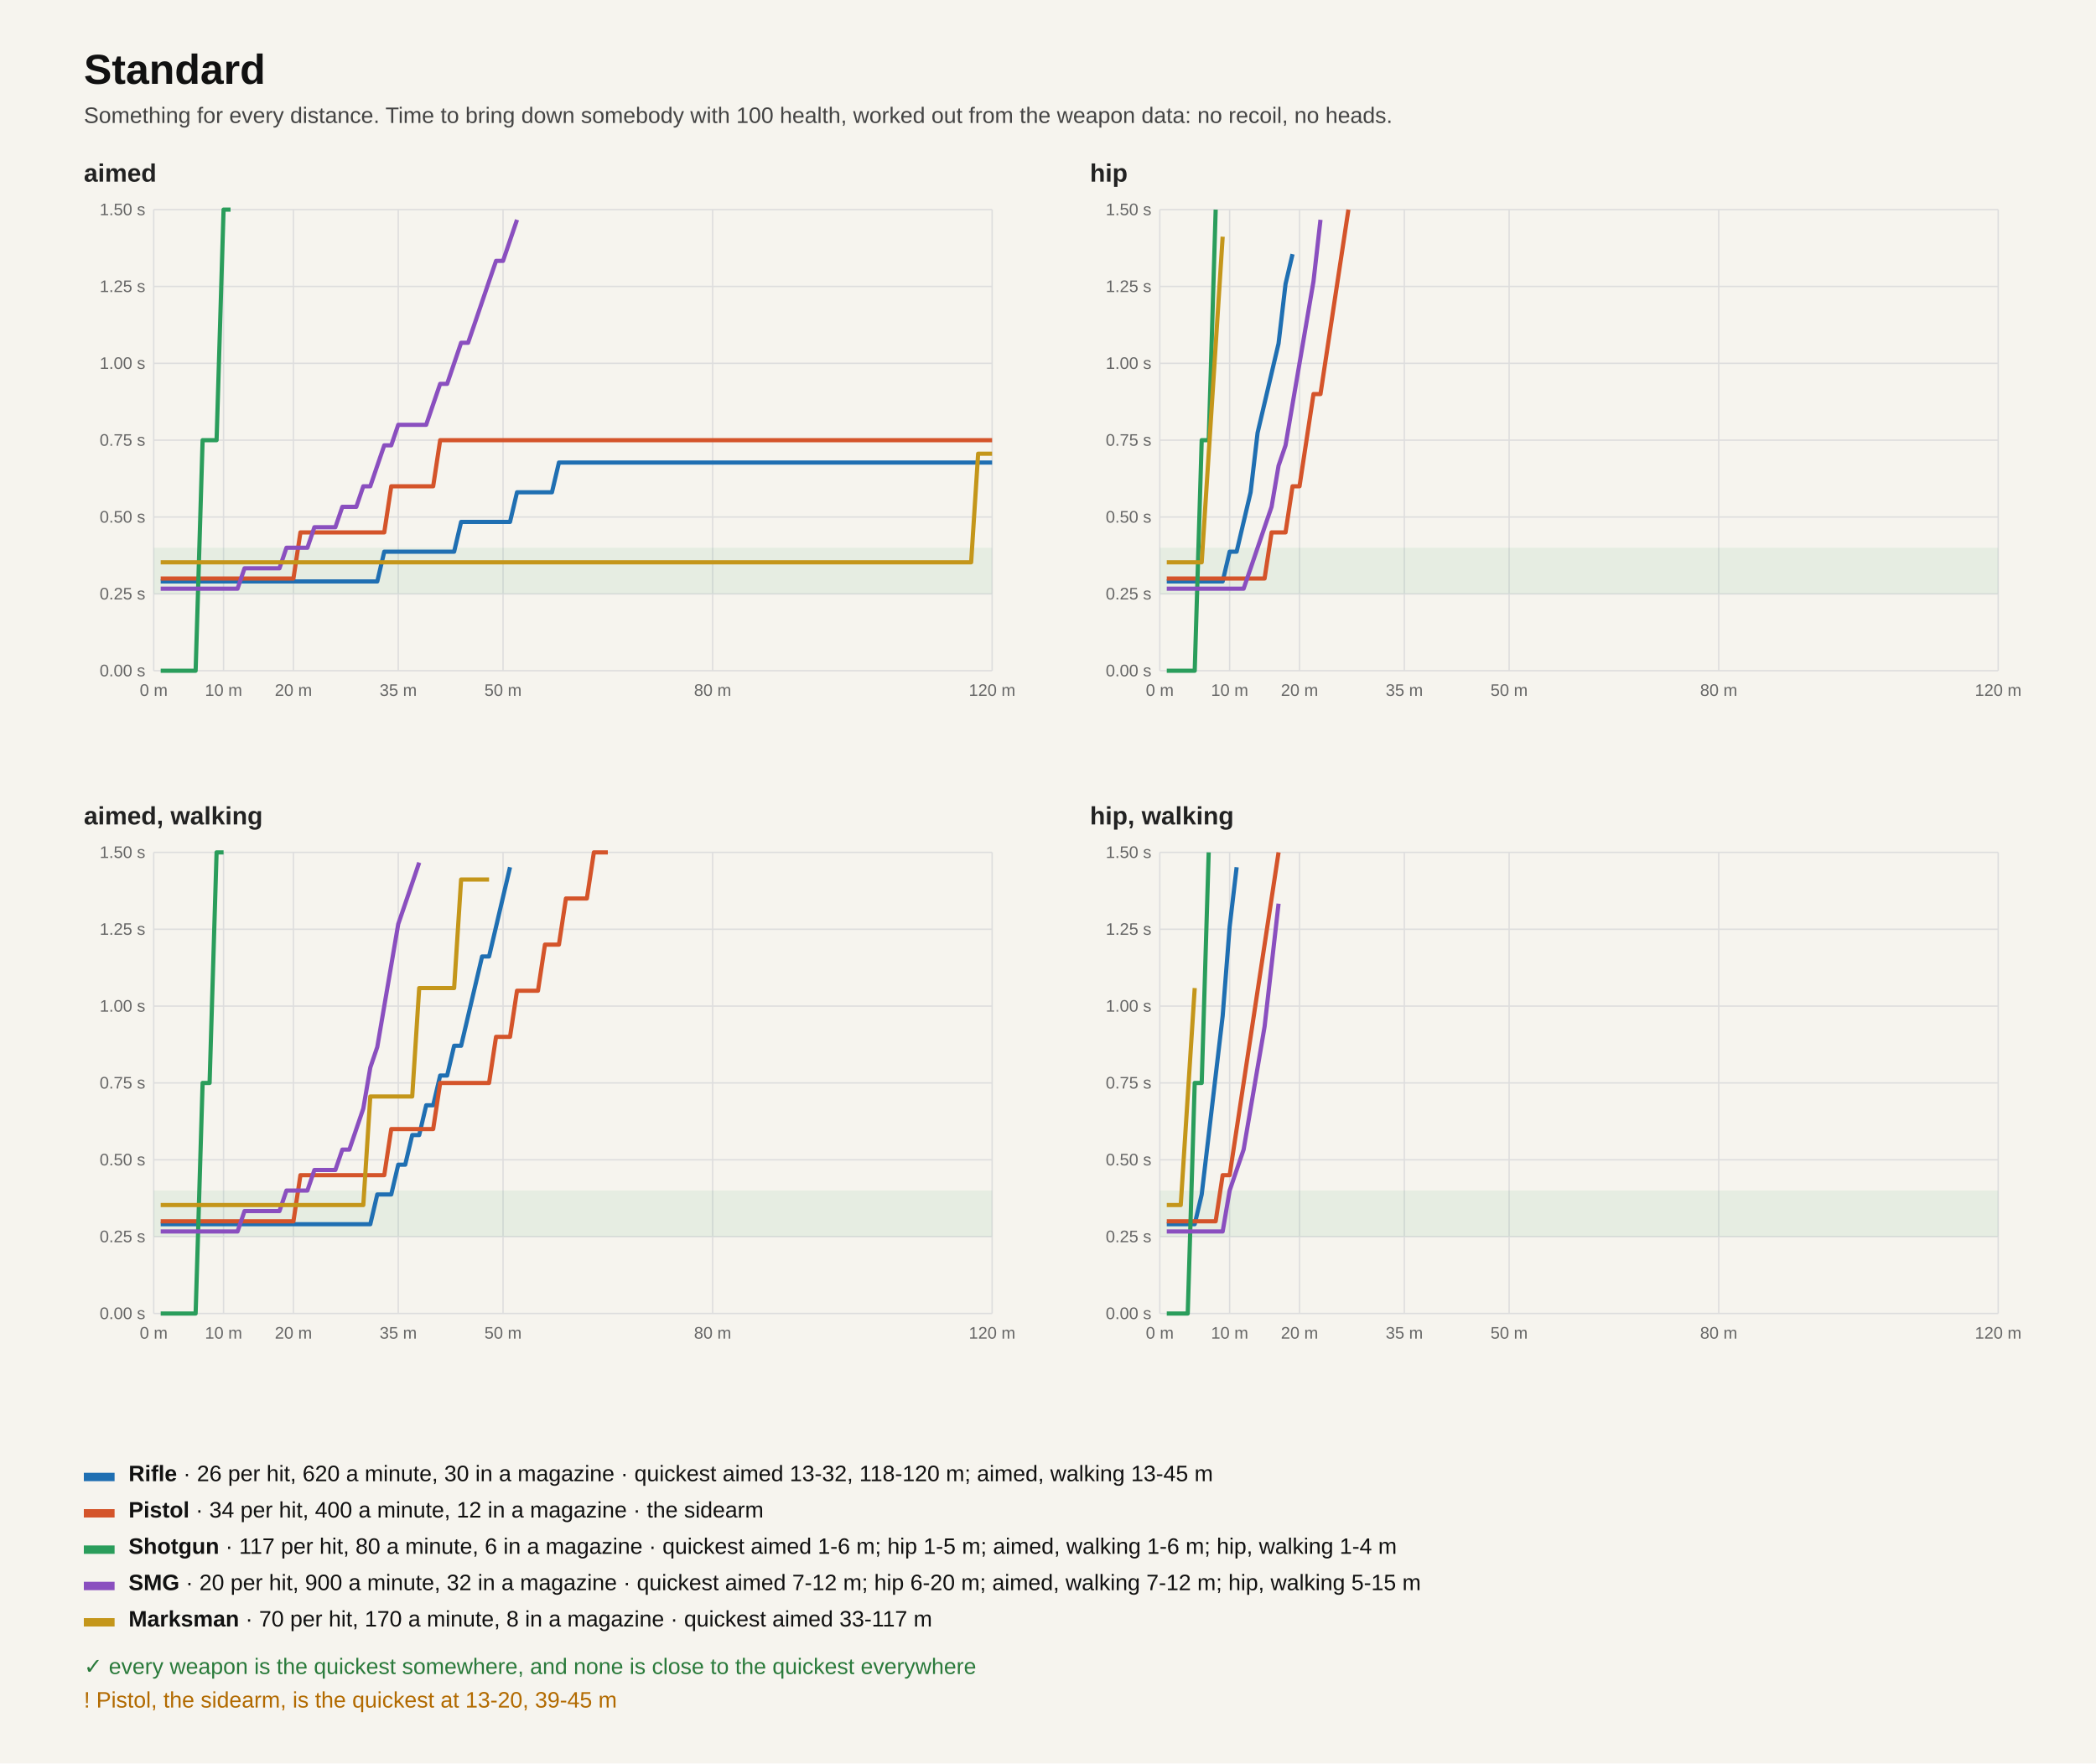
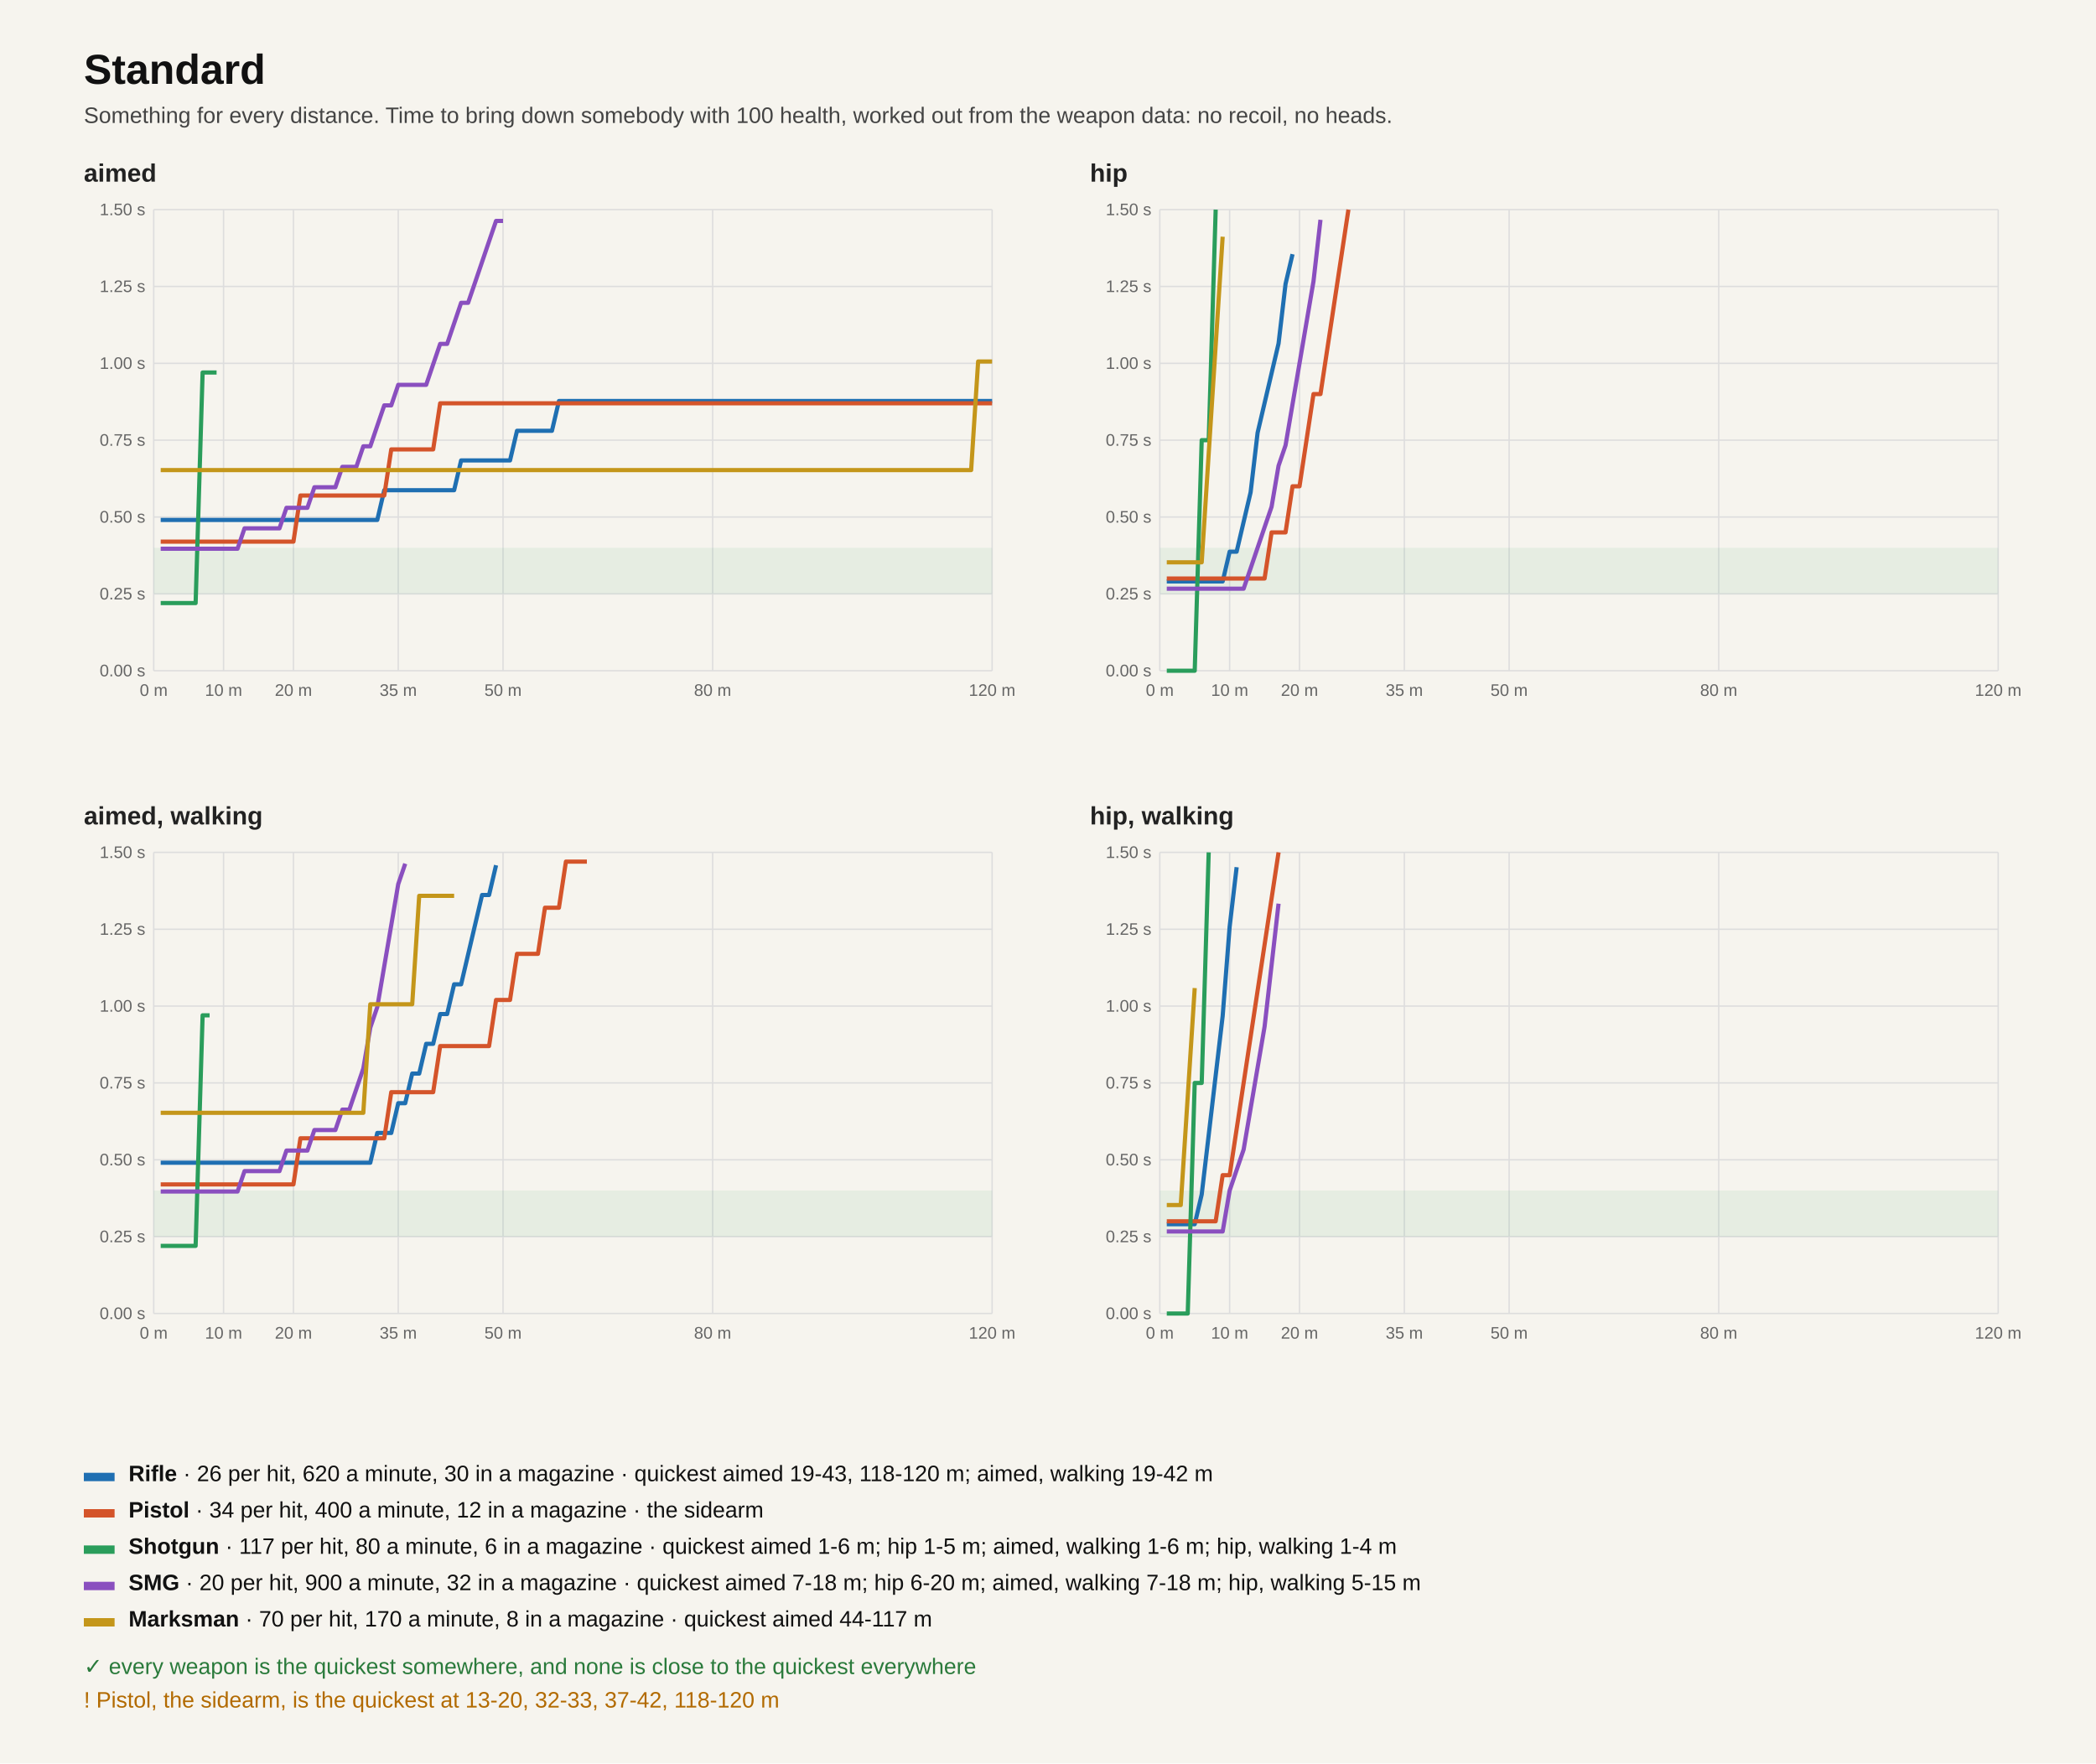
<svg xmlns="http://www.w3.org/2000/svg" width="1500" height="1262" font-family="Arial">
  <rect width="100%" height="100%" fill="#f6f4ee" />
  <text x="60" y="60" font-size="30" font-weight="bold" fill="#111">Standard</text>
  <text x="60" y="88" font-size="16" fill="#444">Something for every distance. Time to bring down somebody with 100 health, worked out from the weapon data: no recoil, no heads.</text>
  <text x="60" y="130" font-size="18" font-weight="bold" fill="#222">aimed</text>
  <line x1="110.0" y1="480.0" x2="710.0" y2="480.0" stroke="#ddd" />
  <text x="104.0" y="484.0" font-size="12" fill="#666" text-anchor="end">0.00 s</text>
  <line x1="110.0" y1="425.0" x2="710.0" y2="425.0" stroke="#ddd" />
  <text x="104.0" y="429.0" font-size="12" fill="#666" text-anchor="end">0.25 s</text>
  <line x1="110.0" y1="370.0" x2="710.0" y2="370.0" stroke="#ddd" />
  <text x="104.0" y="374.0" font-size="12" fill="#666" text-anchor="end">0.50 s</text>
  <line x1="110.0" y1="315.0" x2="710.0" y2="315.0" stroke="#ddd" />
  <text x="104.0" y="319.0" font-size="12" fill="#666" text-anchor="end">0.75 s</text>
  <line x1="110.0" y1="260.0" x2="710.0" y2="260.0" stroke="#ddd" />
  <text x="104.0" y="264.0" font-size="12" fill="#666" text-anchor="end">1.00 s</text>
  <line x1="110.0" y1="205.0" x2="710.0" y2="205.0" stroke="#ddd" />
  <text x="104.0" y="209.0" font-size="12" fill="#666" text-anchor="end">1.25 s</text>
  <line x1="110.0" y1="150.0" x2="710.0" y2="150.0" stroke="#ddd" />
  <text x="104.0" y="154.0" font-size="12" fill="#666" text-anchor="end">1.50 s</text>
  <line x1="110.0" y1="480.0" x2="110.0" y2="150.0" stroke="#ddd" />
  <text x="110.0" y="498.0" font-size="12" fill="#666" text-anchor="middle">0 m</text>
  <line x1="160.0" y1="480.0" x2="160.0" y2="150.0" stroke="#ddd" />
  <text x="160.0" y="498.0" font-size="12" fill="#666" text-anchor="middle">10 m</text>
  <line x1="210.0" y1="480.0" x2="210.0" y2="150.0" stroke="#ddd" />
  <text x="210.0" y="498.0" font-size="12" fill="#666" text-anchor="middle">20 m</text>
  <line x1="285.0" y1="480.0" x2="285.0" y2="150.0" stroke="#ddd" />
  <text x="285.0" y="498.0" font-size="12" fill="#666" text-anchor="middle">35 m</text>
  <line x1="360.0" y1="480.0" x2="360.0" y2="150.0" stroke="#ddd" />
  <text x="360.0" y="498.0" font-size="12" fill="#666" text-anchor="middle">50 m</text>
  <line x1="510.0" y1="480.0" x2="510.0" y2="150.0" stroke="#ddd" />
  <text x="510.0" y="498.0" font-size="12" fill="#666" text-anchor="middle">80 m</text>
  <line x1="710.0" y1="480.0" x2="710.0" y2="150.0" stroke="#ddd" />
  <text x="710.0" y="498.0" font-size="12" fill="#666" text-anchor="middle">120 m</text>
  <rect x="110.0" y="392.0" width="600.0" height="33.0" fill="#2a9d5b" opacity="0.08" />
-   <polyline points="115.0,416.1 120.0,416.1 125.0,416.1 130.0,416.1 135.0,416.1 140.0,416.1 145.0,416.1 150.0,416.1 155.0,416.1 160.0,416.1 165.0,416.1 170.0,416.1 175.0,416.1 180.0,416.1 185.0,416.1 190.0,416.1 195.0,416.1 200.0,416.1 205.0,416.1 210.0,416.1 215.0,416.1 220.0,416.1 225.0,416.1 230.0,416.1 235.0,416.1 240.0,416.1 245.0,416.1 250.0,416.1 255.0,416.1 260.0,416.1 265.0,416.1 270.0,416.1 275.0,394.8 280.0,394.8 285.0,394.8 290.0,394.8 295.0,394.8 300.0,394.8 305.0,394.8 310.0,394.8 315.0,394.8 320.0,394.8 325.0,394.8 330.0,373.5 335.0,373.5 340.0,373.5 345.0,373.5 350.0,373.5 355.0,373.5 360.0,373.5 365.0,373.5 370.0,352.3 375.0,352.3 380.0,352.3 385.0,352.3 390.0,352.3 395.0,352.3 400.0,331.0 405.0,331.0 410.0,331.0 415.0,331.0 420.0,331.0 425.0,331.0 430.0,331.0 435.0,331.0 440.0,331.0 445.0,331.0 450.0,331.0 455.0,331.0 460.0,331.0 465.0,331.0 470.0,331.0 475.0,331.0 480.0,331.0 485.0,331.0 490.0,331.0 495.0,331.0 500.0,331.0 505.0,331.0 510.0,331.0 515.0,331.0 520.0,331.0 525.0,331.0 530.0,331.0 535.0,331.0 540.0,331.0 545.0,331.0 550.0,331.0 555.0,331.0 560.0,331.0 565.0,331.0 570.0,331.0 575.0,331.0 580.0,331.0 585.0,331.0 590.0,331.0 595.0,331.0 600.0,331.0 605.0,331.0 610.0,331.0 615.0,331.0 620.0,331.0 625.0,331.0 630.0,331.0 635.0,331.0 640.0,331.0 645.0,331.0 650.0,331.0 655.0,331.0 660.0,331.0 665.0,331.0 670.0,331.0 675.0,331.0 680.0,331.0 685.0,331.0 690.0,331.0 695.0,331.0 700.0,331.0 705.0,331.0 710.0,331.0" fill="none" stroke="#1f6fb2" stroke-width="3" stroke-linejoin="round" />
-   <polyline points="115.0,414.0 120.0,414.0 125.0,414.0 130.0,414.0 135.0,414.0 140.0,414.0 145.0,414.0 150.0,414.0 155.0,414.0 160.0,414.0 165.0,414.0 170.0,414.0 175.0,414.0 180.0,414.0 185.0,414.0 190.0,414.0 195.0,414.0 200.0,414.0 205.0,414.0 210.0,414.0 215.0,381.0 220.0,381.0 225.0,381.0 230.0,381.0 235.0,381.0 240.0,381.0 245.0,381.0 250.0,381.0 255.0,381.0 260.0,381.0 265.0,381.0 270.0,381.0 275.0,381.0 280.0,348.0 285.0,348.0 290.0,348.0 295.0,348.0 300.0,348.0 305.0,348.0 310.0,348.0 315.0,315.0 320.0,315.0 325.0,315.0 330.0,315.0 335.0,315.0 340.0,315.0 345.0,315.0 350.0,315.0 355.0,315.0 360.0,315.0 365.0,315.0 370.0,315.0 375.0,315.0 380.0,315.0 385.0,315.0 390.0,315.0 395.0,315.0 400.0,315.0 405.0,315.0 410.0,315.0 415.0,315.0 420.0,315.0 425.0,315.0 430.0,315.0 435.0,315.0 440.0,315.0 445.0,315.0 450.0,315.0 455.0,315.0 460.0,315.0 465.0,315.0 470.0,315.0 475.0,315.0 480.0,315.0 485.0,315.0 490.0,315.0 495.0,315.0 500.0,315.0 505.0,315.0 510.0,315.0 515.0,315.0 520.0,315.0 525.0,315.0 530.0,315.0 535.0,315.0 540.0,315.0 545.0,315.0 550.0,315.0 555.0,315.0 560.0,315.0 565.0,315.0 570.0,315.0 575.0,315.0 580.0,315.0 585.0,315.0 590.0,315.0 595.0,315.0 600.0,315.0 605.0,315.0 610.0,315.0 615.0,315.0 620.0,315.0 625.0,315.0 630.0,315.0 635.0,315.0 640.0,315.0 645.0,315.0 650.0,315.0 655.0,315.0 660.0,315.0 665.0,315.0 670.0,315.0 675.0,315.0 680.0,315.0 685.0,315.0 690.0,315.0 695.0,315.0 700.0,315.0 705.0,315.0 710.0,315.0" fill="none" stroke="#d4542a" stroke-width="3" stroke-linejoin="round" />
-   <polyline points="115.0,480.0 120.0,480.0 125.0,480.0 130.0,480.0 135.0,480.0 140.0,480.0 145.0,315.0 150.0,315.0 155.0,315.0 160.0,150.0 165.0,150.0" fill="none" stroke="#2a9d5b" stroke-width="3" stroke-linejoin="round" />
-   <polyline points="115.0,421.3 120.0,421.3 125.0,421.3 130.0,421.3 135.0,421.3 140.0,421.3 145.0,421.3 150.0,421.3 155.0,421.3 160.0,421.3 165.0,421.3 170.0,421.3 175.0,406.7 180.0,406.7 185.0,406.7 190.0,406.7 195.0,406.7 200.0,406.7 205.0,392.0 210.0,392.0 215.0,392.0 220.0,392.0 225.0,377.3 230.0,377.3 235.0,377.3 240.0,377.3 245.0,362.7 250.0,362.7 255.0,362.7 260.0,348.0 265.0,348.0 270.0,333.3 275.0,318.7 280.0,318.7 285.0,304.0 290.0,304.0 295.0,304.0 300.0,304.0 305.0,304.0 310.0,289.3 315.0,274.7 320.0,274.7 325.0,260.0 330.0,245.3 335.0,245.3 340.0,230.7 345.0,216.0 350.0,201.3 355.0,186.7 360.0,186.7 365.0,172.0 370.0,157.3" fill="none" stroke="#8a4fbf" stroke-width="3" stroke-linejoin="round" />
-   <polyline points="115.0,402.4 120.0,402.4 125.0,402.4 130.0,402.4 135.0,402.4 140.0,402.4 145.0,402.4 150.0,402.4 155.0,402.4 160.0,402.4 165.0,402.4 170.0,402.4 175.0,402.4 180.0,402.4 185.0,402.4 190.0,402.4 195.0,402.4 200.0,402.4 205.0,402.4 210.0,402.4 215.0,402.4 220.0,402.4 225.0,402.4 230.0,402.4 235.0,402.4 240.0,402.4 245.0,402.4 250.0,402.4 255.0,402.4 260.0,402.4 265.0,402.4 270.0,402.4 275.0,402.4 280.0,402.4 285.0,402.4 290.0,402.4 295.0,402.4 300.0,402.4 305.0,402.4 310.0,402.4 315.0,402.4 320.0,402.4 325.0,402.4 330.0,402.4 335.0,402.4 340.0,402.4 345.0,402.4 350.0,402.4 355.0,402.4 360.0,402.4 365.0,402.4 370.0,402.4 375.0,402.4 380.0,402.4 385.0,402.4 390.0,402.4 395.0,402.4 400.0,402.4 405.0,402.4 410.0,402.4 415.0,402.4 420.0,402.4 425.0,402.4 430.0,402.4 435.0,402.4 440.0,402.4 445.0,402.4 450.0,402.4 455.0,402.4 460.0,402.4 465.0,402.4 470.0,402.4 475.0,402.4 480.0,402.4 485.0,402.4 490.0,402.4 495.0,402.4 500.0,402.4 505.0,402.4 510.0,402.4 515.0,402.4 520.0,402.4 525.0,402.4 530.0,402.4 535.0,402.4 540.0,402.4 545.0,402.4 550.0,402.4 555.0,402.4 560.0,402.4 565.0,402.4 570.0,402.4 575.0,402.4 580.0,402.4 585.0,402.4 590.0,402.4 595.0,402.4 600.0,402.4 605.0,402.4 610.0,402.4 615.0,402.4 620.0,402.4 625.0,402.4 630.0,402.4 635.0,402.4 640.0,402.4 645.0,402.4 650.0,402.4 655.0,402.4 660.0,402.4 665.0,402.4 670.0,402.4 675.0,402.4 680.0,402.4 685.0,402.4 690.0,402.4 695.0,402.4 700.0,324.7 705.0,324.7 710.0,324.7" fill="none" stroke="#c4961a" stroke-width="3" stroke-linejoin="round" />
+   <polyline points="115.0,372.1 120.0,372.1 125.0,372.1 130.0,372.1 135.0,372.1 140.0,372.1 145.0,372.1 150.0,372.1 155.0,372.1 160.0,372.1 165.0,372.1 170.0,372.1 175.0,372.1 180.0,372.1 185.0,372.1 190.0,372.1 195.0,372.1 200.0,372.1 205.0,372.1 210.0,372.1 215.0,372.1 220.0,372.1 225.0,372.1 230.0,372.1 235.0,372.1 240.0,372.1 245.0,372.1 250.0,372.1 255.0,372.1 260.0,372.1 265.0,372.1 270.0,372.1 275.0,350.8 280.0,350.8 285.0,350.8 290.0,350.8 295.0,350.8 300.0,350.8 305.0,350.8 310.0,350.8 315.0,350.8 320.0,350.8 325.0,350.8 330.0,329.5 335.0,329.5 340.0,329.5 345.0,329.5 350.0,329.5 355.0,329.5 360.0,329.5 365.0,329.5 370.0,308.3 375.0,308.3 380.0,308.3 385.0,308.3 390.0,308.3 395.0,308.3 400.0,287.0 405.0,287.0 410.0,287.0 415.0,287.0 420.0,287.0 425.0,287.0 430.0,287.0 435.0,287.0 440.0,287.0 445.0,287.0 450.0,287.0 455.0,287.0 460.0,287.0 465.0,287.0 470.0,287.0 475.0,287.0 480.0,287.0 485.0,287.0 490.0,287.0 495.0,287.0 500.0,287.0 505.0,287.0 510.0,287.0 515.0,287.0 520.0,287.0 525.0,287.0 530.0,287.0 535.0,287.0 540.0,287.0 545.0,287.0 550.0,287.0 555.0,287.0 560.0,287.0 565.0,287.0 570.0,287.0 575.0,287.0 580.0,287.0 585.0,287.0 590.0,287.0 595.0,287.0 600.0,287.0 605.0,287.0 610.0,287.0 615.0,287.0 620.0,287.0 625.0,287.0 630.0,287.0 635.0,287.0 640.0,287.0 645.0,287.0 650.0,287.0 655.0,287.0 660.0,287.0 665.0,287.0 670.0,287.0 675.0,287.0 680.0,287.0 685.0,287.0 690.0,287.0 695.0,287.0 700.0,287.0 705.0,287.0 710.0,287.0" fill="none" stroke="#1f6fb2" stroke-width="3" stroke-linejoin="round" />
+   <polyline points="115.0,387.6 120.0,387.6 125.0,387.6 130.0,387.6 135.0,387.6 140.0,387.6 145.0,387.6 150.0,387.6 155.0,387.6 160.0,387.6 165.0,387.6 170.0,387.6 175.0,387.6 180.0,387.6 185.0,387.6 190.0,387.6 195.0,387.6 200.0,387.6 205.0,387.6 210.0,387.6 215.0,354.6 220.0,354.6 225.0,354.6 230.0,354.6 235.0,354.6 240.0,354.6 245.0,354.6 250.0,354.6 255.0,354.6 260.0,354.6 265.0,354.6 270.0,354.6 275.0,354.6 280.0,321.6 285.0,321.6 290.0,321.6 295.0,321.6 300.0,321.6 305.0,321.6 310.0,321.6 315.0,288.6 320.0,288.6 325.0,288.6 330.0,288.6 335.0,288.6 340.0,288.6 345.0,288.6 350.0,288.6 355.0,288.6 360.0,288.6 365.0,288.6 370.0,288.6 375.0,288.6 380.0,288.6 385.0,288.6 390.0,288.6 395.0,288.6 400.0,288.6 405.0,288.6 410.0,288.6 415.0,288.6 420.0,288.6 425.0,288.6 430.0,288.6 435.0,288.6 440.0,288.6 445.0,288.6 450.0,288.6 455.0,288.6 460.0,288.6 465.0,288.6 470.0,288.6 475.0,288.6 480.0,288.6 485.0,288.6 490.0,288.6 495.0,288.6 500.0,288.6 505.0,288.6 510.0,288.6 515.0,288.6 520.0,288.6 525.0,288.6 530.0,288.6 535.0,288.6 540.0,288.6 545.0,288.6 550.0,288.6 555.0,288.6 560.0,288.6 565.0,288.6 570.0,288.6 575.0,288.6 580.0,288.6 585.0,288.6 590.0,288.6 595.0,288.6 600.0,288.6 605.0,288.6 610.0,288.6 615.0,288.6 620.0,288.6 625.0,288.6 630.0,288.6 635.0,288.6 640.0,288.6 645.0,288.6 650.0,288.6 655.0,288.6 660.0,288.6 665.0,288.6 670.0,288.6 675.0,288.6 680.0,288.6 685.0,288.6 690.0,288.6 695.0,288.6 700.0,288.6 705.0,288.6 710.0,288.6" fill="none" stroke="#d4542a" stroke-width="3" stroke-linejoin="round" />
+   <polyline points="115.0,431.6 120.0,431.6 125.0,431.6 130.0,431.6 135.0,431.6 140.0,431.6 145.0,266.6 150.0,266.6 155.0,266.6" fill="none" stroke="#2a9d5b" stroke-width="3" stroke-linejoin="round" />
+   <polyline points="115.0,392.7 120.0,392.7 125.0,392.7 130.0,392.7 135.0,392.7 140.0,392.7 145.0,392.7 150.0,392.7 155.0,392.7 160.0,392.7 165.0,392.7 170.0,392.7 175.0,378.1 180.0,378.1 185.0,378.1 190.0,378.1 195.0,378.1 200.0,378.1 205.0,363.4 210.0,363.4 215.0,363.4 220.0,363.4 225.0,348.7 230.0,348.7 235.0,348.7 240.0,348.7 245.0,334.1 250.0,334.1 255.0,334.1 260.0,319.4 265.0,319.4 270.0,304.7 275.0,290.1 280.0,290.1 285.0,275.4 290.0,275.4 295.0,275.4 300.0,275.4 305.0,275.4 310.0,260.7 315.0,246.1 320.0,246.1 325.0,231.4 330.0,216.7 335.0,216.7 340.0,202.1 345.0,187.4 350.0,172.7 355.0,158.1 360.0,158.1" fill="none" stroke="#8a4fbf" stroke-width="3" stroke-linejoin="round" />
+   <polyline points="115.0,336.4 120.0,336.4 125.0,336.4 130.0,336.4 135.0,336.4 140.0,336.4 145.0,336.4 150.0,336.4 155.0,336.4 160.0,336.4 165.0,336.4 170.0,336.4 175.0,336.4 180.0,336.4 185.0,336.4 190.0,336.4 195.0,336.4 200.0,336.4 205.0,336.4 210.0,336.4 215.0,336.4 220.0,336.4 225.0,336.4 230.0,336.4 235.0,336.4 240.0,336.4 245.0,336.4 250.0,336.4 255.0,336.4 260.0,336.4 265.0,336.4 270.0,336.4 275.0,336.4 280.0,336.4 285.0,336.4 290.0,336.4 295.0,336.4 300.0,336.4 305.0,336.4 310.0,336.4 315.0,336.4 320.0,336.4 325.0,336.4 330.0,336.4 335.0,336.4 340.0,336.4 345.0,336.4 350.0,336.4 355.0,336.4 360.0,336.4 365.0,336.4 370.0,336.4 375.0,336.4 380.0,336.4 385.0,336.4 390.0,336.4 395.0,336.4 400.0,336.4 405.0,336.4 410.0,336.4 415.0,336.4 420.0,336.4 425.0,336.4 430.0,336.4 435.0,336.4 440.0,336.4 445.0,336.4 450.0,336.4 455.0,336.4 460.0,336.4 465.0,336.4 470.0,336.4 475.0,336.4 480.0,336.4 485.0,336.4 490.0,336.4 495.0,336.4 500.0,336.4 505.0,336.4 510.0,336.4 515.0,336.4 520.0,336.4 525.0,336.4 530.0,336.4 535.0,336.4 540.0,336.4 545.0,336.4 550.0,336.4 555.0,336.4 560.0,336.4 565.0,336.4 570.0,336.4 575.0,336.4 580.0,336.4 585.0,336.4 590.0,336.4 595.0,336.4 600.0,336.4 605.0,336.4 610.0,336.4 615.0,336.4 620.0,336.4 625.0,336.4 630.0,336.4 635.0,336.4 640.0,336.4 645.0,336.4 650.0,336.4 655.0,336.4 660.0,336.4 665.0,336.4 670.0,336.4 675.0,336.4 680.0,336.4 685.0,336.4 690.0,336.4 695.0,336.4 700.0,258.7 705.0,258.7 710.0,258.7" fill="none" stroke="#c4961a" stroke-width="3" stroke-linejoin="round" />
  <text x="780" y="130" font-size="18" font-weight="bold" fill="#222">hip</text>
  <line x1="830.0" y1="480.0" x2="1430.0" y2="480.0" stroke="#ddd" />
  <text x="824.0" y="484.0" font-size="12" fill="#666" text-anchor="end">0.00 s</text>
  <line x1="830.0" y1="425.0" x2="1430.0" y2="425.0" stroke="#ddd" />
  <text x="824.0" y="429.0" font-size="12" fill="#666" text-anchor="end">0.25 s</text>
  <line x1="830.0" y1="370.0" x2="1430.0" y2="370.0" stroke="#ddd" />
  <text x="824.0" y="374.0" font-size="12" fill="#666" text-anchor="end">0.50 s</text>
  <line x1="830.0" y1="315.0" x2="1430.0" y2="315.0" stroke="#ddd" />
  <text x="824.0" y="319.0" font-size="12" fill="#666" text-anchor="end">0.75 s</text>
  <line x1="830.0" y1="260.0" x2="1430.0" y2="260.0" stroke="#ddd" />
  <text x="824.0" y="264.0" font-size="12" fill="#666" text-anchor="end">1.00 s</text>
  <line x1="830.0" y1="205.0" x2="1430.0" y2="205.0" stroke="#ddd" />
  <text x="824.0" y="209.0" font-size="12" fill="#666" text-anchor="end">1.25 s</text>
  <line x1="830.0" y1="150.0" x2="1430.0" y2="150.0" stroke="#ddd" />
  <text x="824.0" y="154.0" font-size="12" fill="#666" text-anchor="end">1.50 s</text>
  <line x1="830.0" y1="480.0" x2="830.0" y2="150.0" stroke="#ddd" />
  <text x="830.0" y="498.0" font-size="12" fill="#666" text-anchor="middle">0 m</text>
  <line x1="880.0" y1="480.0" x2="880.0" y2="150.0" stroke="#ddd" />
  <text x="880.0" y="498.0" font-size="12" fill="#666" text-anchor="middle">10 m</text>
  <line x1="930.0" y1="480.0" x2="930.0" y2="150.0" stroke="#ddd" />
  <text x="930.0" y="498.0" font-size="12" fill="#666" text-anchor="middle">20 m</text>
  <line x1="1005.0" y1="480.0" x2="1005.0" y2="150.0" stroke="#ddd" />
  <text x="1005.0" y="498.0" font-size="12" fill="#666" text-anchor="middle">35 m</text>
  <line x1="1080.0" y1="480.0" x2="1080.0" y2="150.0" stroke="#ddd" />
  <text x="1080.0" y="498.0" font-size="12" fill="#666" text-anchor="middle">50 m</text>
  <line x1="1230.0" y1="480.0" x2="1230.0" y2="150.0" stroke="#ddd" />
  <text x="1230.0" y="498.0" font-size="12" fill="#666" text-anchor="middle">80 m</text>
  <line x1="1430.0" y1="480.0" x2="1430.0" y2="150.0" stroke="#ddd" />
  <text x="1430.0" y="498.0" font-size="12" fill="#666" text-anchor="middle">120 m</text>
  <rect x="830.0" y="392.0" width="600.0" height="33.0" fill="#2a9d5b" opacity="0.08" />
  <polyline points="835.0,416.1 840.0,416.1 845.0,416.1 850.0,416.1 855.0,416.1 860.0,416.1 865.0,416.1 870.0,416.1 875.0,416.1 880.0,394.8 885.0,394.8 890.0,373.5 895.0,352.3 900.0,309.7 905.0,288.4 910.0,267.1 915.0,245.8 920.0,203.2 925.0,181.9" fill="none" stroke="#1f6fb2" stroke-width="3" stroke-linejoin="round" />
  <polyline points="835.0,414.0 840.0,414.0 845.0,414.0 850.0,414.0 855.0,414.0 860.0,414.0 865.0,414.0 870.0,414.0 875.0,414.0 880.0,414.0 885.0,414.0 890.0,414.0 895.0,414.0 900.0,414.0 905.0,414.0 910.0,381.0 915.0,381.0 920.0,381.0 925.0,348.0 930.0,348.0 935.0,315.0 940.0,282.0 945.0,282.0 950.0,249.0 955.0,216.0 960.0,183.0 965.0,150.0" fill="none" stroke="#d4542a" stroke-width="3" stroke-linejoin="round" />
  <polyline points="835.0,480.0 840.0,480.0 845.0,480.0 850.0,480.0 855.0,480.0 860.0,315.0 865.0,315.0 870.0,150.0" fill="none" stroke="#2a9d5b" stroke-width="3" stroke-linejoin="round" />
  <polyline points="835.0,421.3 840.0,421.3 845.0,421.3 850.0,421.3 855.0,421.3 860.0,421.3 865.0,421.3 870.0,421.3 875.0,421.3 880.0,421.3 885.0,421.3 890.0,421.3 895.0,406.7 900.0,392.0 905.0,377.3 910.0,362.7 915.0,333.3 920.0,318.7 925.0,289.3 930.0,260.0 935.0,230.7 940.0,201.3 945.0,157.3" fill="none" stroke="#8a4fbf" stroke-width="3" stroke-linejoin="round" />
  <polyline points="835.0,402.4 840.0,402.4 845.0,402.4 850.0,402.4 855.0,402.4 860.0,402.4 865.0,324.7 870.0,247.1 875.0,169.4" fill="none" stroke="#c4961a" stroke-width="3" stroke-linejoin="round" />
  <text x="60" y="590" font-size="18" font-weight="bold" fill="#222">aimed, walking</text>
  <line x1="110.0" y1="940.0" x2="710.0" y2="940.0" stroke="#ddd" />
  <text x="104.0" y="944.0" font-size="12" fill="#666" text-anchor="end">0.00 s</text>
  <line x1="110.0" y1="885.0" x2="710.0" y2="885.0" stroke="#ddd" />
  <text x="104.0" y="889.0" font-size="12" fill="#666" text-anchor="end">0.25 s</text>
  <line x1="110.0" y1="830.0" x2="710.0" y2="830.0" stroke="#ddd" />
  <text x="104.0" y="834.0" font-size="12" fill="#666" text-anchor="end">0.50 s</text>
  <line x1="110.0" y1="775.0" x2="710.0" y2="775.0" stroke="#ddd" />
  <text x="104.0" y="779.0" font-size="12" fill="#666" text-anchor="end">0.75 s</text>
  <line x1="110.0" y1="720.0" x2="710.0" y2="720.0" stroke="#ddd" />
  <text x="104.0" y="724.0" font-size="12" fill="#666" text-anchor="end">1.00 s</text>
  <line x1="110.0" y1="665.0" x2="710.0" y2="665.0" stroke="#ddd" />
  <text x="104.0" y="669.0" font-size="12" fill="#666" text-anchor="end">1.25 s</text>
  <line x1="110.0" y1="610.0" x2="710.0" y2="610.0" stroke="#ddd" />
  <text x="104.0" y="614.0" font-size="12" fill="#666" text-anchor="end">1.50 s</text>
  <line x1="110.0" y1="940.0" x2="110.0" y2="610.0" stroke="#ddd" />
  <text x="110.0" y="958.0" font-size="12" fill="#666" text-anchor="middle">0 m</text>
  <line x1="160.0" y1="940.0" x2="160.0" y2="610.0" stroke="#ddd" />
  <text x="160.0" y="958.0" font-size="12" fill="#666" text-anchor="middle">10 m</text>
  <line x1="210.0" y1="940.0" x2="210.0" y2="610.0" stroke="#ddd" />
  <text x="210.0" y="958.0" font-size="12" fill="#666" text-anchor="middle">20 m</text>
  <line x1="285.0" y1="940.0" x2="285.0" y2="610.0" stroke="#ddd" />
  <text x="285.0" y="958.0" font-size="12" fill="#666" text-anchor="middle">35 m</text>
  <line x1="360.0" y1="940.0" x2="360.0" y2="610.0" stroke="#ddd" />
  <text x="360.0" y="958.0" font-size="12" fill="#666" text-anchor="middle">50 m</text>
  <line x1="510.0" y1="940.0" x2="510.0" y2="610.0" stroke="#ddd" />
  <text x="510.0" y="958.0" font-size="12" fill="#666" text-anchor="middle">80 m</text>
  <line x1="710.0" y1="940.0" x2="710.0" y2="610.0" stroke="#ddd" />
  <text x="710.0" y="958.0" font-size="12" fill="#666" text-anchor="middle">120 m</text>
  <rect x="110.0" y="852.0" width="600.0" height="33.0" fill="#2a9d5b" opacity="0.08" />
-   <polyline points="115.0,876.1 120.0,876.1 125.0,876.1 130.0,876.1 135.0,876.1 140.0,876.1 145.0,876.1 150.0,876.1 155.0,876.1 160.0,876.1 165.0,876.1 170.0,876.1 175.0,876.1 180.0,876.1 185.0,876.1 190.0,876.1 195.0,876.1 200.0,876.1 205.0,876.1 210.0,876.1 215.0,876.1 220.0,876.1 225.0,876.1 230.0,876.1 235.0,876.1 240.0,876.1 245.0,876.1 250.0,876.1 255.0,876.1 260.0,876.1 265.0,876.1 270.0,854.8 275.0,854.8 280.0,854.8 285.0,833.5 290.0,833.5 295.0,812.3 300.0,812.3 305.0,791.0 310.0,791.0 315.0,769.7 320.0,769.7 325.0,748.4 330.0,748.4 335.0,727.1 340.0,705.8 345.0,684.5 350.0,684.5 355.0,663.2 360.0,641.9 365.0,620.6" fill="none" stroke="#1f6fb2" stroke-width="3" stroke-linejoin="round" />
-   <polyline points="115.0,874.0 120.0,874.0 125.0,874.0 130.0,874.0 135.0,874.0 140.0,874.0 145.0,874.0 150.0,874.0 155.0,874.0 160.0,874.0 165.0,874.0 170.0,874.0 175.0,874.0 180.0,874.0 185.0,874.0 190.0,874.0 195.0,874.0 200.0,874.0 205.0,874.0 210.0,874.0 215.0,841.0 220.0,841.0 225.0,841.0 230.0,841.0 235.0,841.0 240.0,841.0 245.0,841.0 250.0,841.0 255.0,841.0 260.0,841.0 265.0,841.0 270.0,841.0 275.0,841.0 280.0,808.0 285.0,808.0 290.0,808.0 295.0,808.0 300.0,808.0 305.0,808.0 310.0,808.0 315.0,775.0 320.0,775.0 325.0,775.0 330.0,775.0 335.0,775.0 340.0,775.0 345.0,775.0 350.0,775.0 355.0,742.0 360.0,742.0 365.0,742.0 370.0,709.0 375.0,709.0 380.0,709.0 385.0,709.0 390.0,676.0 395.0,676.0 400.0,676.0 405.0,643.0 410.0,643.0 415.0,643.0 420.0,643.0 425.0,610.0 430.0,610.0 435.0,610.0" fill="none" stroke="#d4542a" stroke-width="3" stroke-linejoin="round" />
-   <polyline points="115.0,940.0 120.0,940.0 125.0,940.0 130.0,940.0 135.0,940.0 140.0,940.0 145.0,775.0 150.0,775.0 155.0,610.0 160.0,610.0" fill="none" stroke="#2a9d5b" stroke-width="3" stroke-linejoin="round" />
-   <polyline points="115.0,881.3 120.0,881.3 125.0,881.3 130.0,881.3 135.0,881.3 140.0,881.3 145.0,881.3 150.0,881.3 155.0,881.3 160.0,881.3 165.0,881.3 170.0,881.3 175.0,866.7 180.0,866.7 185.0,866.7 190.0,866.7 195.0,866.7 200.0,866.7 205.0,852.0 210.0,852.0 215.0,852.0 220.0,852.0 225.0,837.3 230.0,837.3 235.0,837.3 240.0,837.3 245.0,822.7 250.0,822.7 255.0,808.0 260.0,793.3 265.0,764.0 270.0,749.3 275.0,720.0 280.0,690.7 285.0,661.3 290.0,646.7 295.0,632.0 300.0,617.3" fill="none" stroke="#8a4fbf" stroke-width="3" stroke-linejoin="round" />
-   <polyline points="115.0,862.4 120.0,862.4 125.0,862.4 130.0,862.4 135.0,862.4 140.0,862.4 145.0,862.4 150.0,862.4 155.0,862.4 160.0,862.4 165.0,862.4 170.0,862.4 175.0,862.4 180.0,862.4 185.0,862.4 190.0,862.4 195.0,862.4 200.0,862.4 205.0,862.4 210.0,862.4 215.0,862.4 220.0,862.4 225.0,862.4 230.0,862.4 235.0,862.4 240.0,862.4 245.0,862.4 250.0,862.4 255.0,862.4 260.0,862.4 265.0,784.7 270.0,784.7 275.0,784.7 280.0,784.7 285.0,784.7 290.0,784.7 295.0,784.7 300.0,707.1 305.0,707.1 310.0,707.1 315.0,707.1 320.0,707.1 325.0,707.1 330.0,629.4 335.0,629.4 340.0,629.4 345.0,629.4 350.0,629.4" fill="none" stroke="#c4961a" stroke-width="3" stroke-linejoin="round" />
+   <polyline points="115.0,832.1 120.0,832.1 125.0,832.1 130.0,832.1 135.0,832.1 140.0,832.1 145.0,832.1 150.0,832.1 155.0,832.1 160.0,832.1 165.0,832.1 170.0,832.1 175.0,832.1 180.0,832.1 185.0,832.1 190.0,832.1 195.0,832.1 200.0,832.1 205.0,832.1 210.0,832.1 215.0,832.1 220.0,832.1 225.0,832.1 230.0,832.1 235.0,832.1 240.0,832.1 245.0,832.1 250.0,832.1 255.0,832.1 260.0,832.1 265.0,832.1 270.0,810.8 275.0,810.8 280.0,810.8 285.0,789.5 290.0,789.5 295.0,768.3 300.0,768.3 305.0,747.0 310.0,747.0 315.0,725.7 320.0,725.7 325.0,704.4 330.0,704.4 335.0,683.1 340.0,661.8 345.0,640.5 350.0,640.5 355.0,619.2" fill="none" stroke="#1f6fb2" stroke-width="3" stroke-linejoin="round" />
+   <polyline points="115.0,847.6 120.0,847.6 125.0,847.6 130.0,847.6 135.0,847.6 140.0,847.6 145.0,847.6 150.0,847.6 155.0,847.6 160.0,847.6 165.0,847.6 170.0,847.6 175.0,847.6 180.0,847.6 185.0,847.6 190.0,847.6 195.0,847.6 200.0,847.6 205.0,847.6 210.0,847.6 215.0,814.6 220.0,814.6 225.0,814.6 230.0,814.6 235.0,814.6 240.0,814.6 245.0,814.6 250.0,814.6 255.0,814.6 260.0,814.6 265.0,814.6 270.0,814.6 275.0,814.6 280.0,781.6 285.0,781.6 290.0,781.6 295.0,781.6 300.0,781.6 305.0,781.6 310.0,781.6 315.0,748.6 320.0,748.6 325.0,748.6 330.0,748.6 335.0,748.6 340.0,748.6 345.0,748.6 350.0,748.6 355.0,715.6 360.0,715.6 365.0,715.6 370.0,682.6 375.0,682.6 380.0,682.6 385.0,682.6 390.0,649.6 395.0,649.6 400.0,649.6 405.0,616.6 410.0,616.6 415.0,616.6 420.0,616.6" fill="none" stroke="#d4542a" stroke-width="3" stroke-linejoin="round" />
+   <polyline points="115.0,891.6 120.0,891.6 125.0,891.6 130.0,891.6 135.0,891.6 140.0,891.6 145.0,726.6 150.0,726.6" fill="none" stroke="#2a9d5b" stroke-width="3" stroke-linejoin="round" />
+   <polyline points="115.0,852.7 120.0,852.7 125.0,852.7 130.0,852.7 135.0,852.7 140.0,852.7 145.0,852.7 150.0,852.7 155.0,852.7 160.0,852.7 165.0,852.7 170.0,852.7 175.0,838.1 180.0,838.1 185.0,838.1 190.0,838.1 195.0,838.1 200.0,838.1 205.0,823.4 210.0,823.4 215.0,823.4 220.0,823.4 225.0,808.7 230.0,808.7 235.0,808.7 240.0,808.7 245.0,794.1 250.0,794.1 255.0,779.4 260.0,764.7 265.0,735.4 270.0,720.7 275.0,691.4 280.0,662.1 285.0,632.7 290.0,618.1" fill="none" stroke="#8a4fbf" stroke-width="3" stroke-linejoin="round" />
+   <polyline points="115.0,796.4 120.0,796.4 125.0,796.4 130.0,796.4 135.0,796.4 140.0,796.4 145.0,796.4 150.0,796.4 155.0,796.4 160.0,796.4 165.0,796.4 170.0,796.4 175.0,796.4 180.0,796.4 185.0,796.4 190.0,796.4 195.0,796.4 200.0,796.4 205.0,796.4 210.0,796.4 215.0,796.4 220.0,796.4 225.0,796.4 230.0,796.4 235.0,796.4 240.0,796.4 245.0,796.4 250.0,796.4 255.0,796.4 260.0,796.4 265.0,718.7 270.0,718.7 275.0,718.7 280.0,718.7 285.0,718.7 290.0,718.7 295.0,718.7 300.0,641.1 305.0,641.1 310.0,641.1 315.0,641.1 320.0,641.1 325.0,641.1" fill="none" stroke="#c4961a" stroke-width="3" stroke-linejoin="round" />
  <text x="780" y="590" font-size="18" font-weight="bold" fill="#222">hip, walking</text>
  <line x1="830.0" y1="940.0" x2="1430.0" y2="940.0" stroke="#ddd" />
  <text x="824.0" y="944.0" font-size="12" fill="#666" text-anchor="end">0.00 s</text>
  <line x1="830.0" y1="885.0" x2="1430.0" y2="885.0" stroke="#ddd" />
  <text x="824.0" y="889.0" font-size="12" fill="#666" text-anchor="end">0.25 s</text>
  <line x1="830.0" y1="830.0" x2="1430.0" y2="830.0" stroke="#ddd" />
  <text x="824.0" y="834.0" font-size="12" fill="#666" text-anchor="end">0.50 s</text>
  <line x1="830.0" y1="775.0" x2="1430.0" y2="775.0" stroke="#ddd" />
  <text x="824.0" y="779.0" font-size="12" fill="#666" text-anchor="end">0.75 s</text>
  <line x1="830.0" y1="720.0" x2="1430.0" y2="720.0" stroke="#ddd" />
  <text x="824.0" y="724.0" font-size="12" fill="#666" text-anchor="end">1.00 s</text>
  <line x1="830.0" y1="665.0" x2="1430.0" y2="665.0" stroke="#ddd" />
  <text x="824.0" y="669.0" font-size="12" fill="#666" text-anchor="end">1.25 s</text>
  <line x1="830.0" y1="610.0" x2="1430.0" y2="610.0" stroke="#ddd" />
  <text x="824.0" y="614.0" font-size="12" fill="#666" text-anchor="end">1.50 s</text>
  <line x1="830.0" y1="940.0" x2="830.0" y2="610.0" stroke="#ddd" />
  <text x="830.0" y="958.0" font-size="12" fill="#666" text-anchor="middle">0 m</text>
  <line x1="880.0" y1="940.0" x2="880.0" y2="610.0" stroke="#ddd" />
  <text x="880.0" y="958.0" font-size="12" fill="#666" text-anchor="middle">10 m</text>
  <line x1="930.0" y1="940.0" x2="930.0" y2="610.0" stroke="#ddd" />
  <text x="930.0" y="958.0" font-size="12" fill="#666" text-anchor="middle">20 m</text>
  <line x1="1005.0" y1="940.0" x2="1005.0" y2="610.0" stroke="#ddd" />
  <text x="1005.0" y="958.0" font-size="12" fill="#666" text-anchor="middle">35 m</text>
  <line x1="1080.0" y1="940.0" x2="1080.0" y2="610.0" stroke="#ddd" />
  <text x="1080.0" y="958.0" font-size="12" fill="#666" text-anchor="middle">50 m</text>
  <line x1="1230.0" y1="940.0" x2="1230.0" y2="610.0" stroke="#ddd" />
  <text x="1230.0" y="958.0" font-size="12" fill="#666" text-anchor="middle">80 m</text>
  <line x1="1430.0" y1="940.0" x2="1430.0" y2="610.0" stroke="#ddd" />
  <text x="1430.0" y="958.0" font-size="12" fill="#666" text-anchor="middle">120 m</text>
  <rect x="830.0" y="852.0" width="600.0" height="33.0" fill="#2a9d5b" opacity="0.08" />
  <polyline points="835.0,876.1 840.0,876.1 845.0,876.1 850.0,876.1 855.0,876.1 860.0,854.8 865.0,812.3 870.0,769.7 875.0,727.1 880.0,663.2 885.0,620.6" fill="none" stroke="#1f6fb2" stroke-width="3" stroke-linejoin="round" />
  <polyline points="835.0,874.0 840.0,874.0 845.0,874.0 850.0,874.0 855.0,874.0 860.0,874.0 865.0,874.0 870.0,874.0 875.0,841.0 880.0,841.0 885.0,808.0 890.0,775.0 895.0,742.0 900.0,709.0 905.0,676.0 910.0,643.0 915.0,610.0" fill="none" stroke="#d4542a" stroke-width="3" stroke-linejoin="round" />
  <polyline points="835.0,940.0 840.0,940.0 845.0,940.0 850.0,940.0 855.0,775.0 860.0,775.0 865.0,610.0" fill="none" stroke="#2a9d5b" stroke-width="3" stroke-linejoin="round" />
  <polyline points="835.0,881.3 840.0,881.3 845.0,881.3 850.0,881.3 855.0,881.3 860.0,881.3 865.0,881.3 870.0,881.3 875.0,881.3 880.0,852.0 885.0,837.3 890.0,822.7 895.0,793.3 900.0,764.0 905.0,734.7 910.0,690.7 915.0,646.7" fill="none" stroke="#8a4fbf" stroke-width="3" stroke-linejoin="round" />
  <polyline points="835.0,862.4 840.0,862.4 845.0,862.4 850.0,784.7 855.0,707.1" fill="none" stroke="#c4961a" stroke-width="3" stroke-linejoin="round" />
  <rect x="60" y="1054" width="22" height="6" fill="#1f6fb2" />
  <text x="92" y="1060" font-size="16" fill="#111">
-     <tspan font-weight="bold">Rifle</tspan>  ·  26 per hit, 620 a minute, 30 in a magazine  ·  quickest aimed 13-32, 118-120 m; aimed, walking 13-45 m</text>
+     <tspan font-weight="bold">Rifle</tspan>  ·  26 per hit, 620 a minute, 30 in a magazine  ·  quickest aimed 19-43, 118-120 m; aimed, walking 19-42 m</text>
  <rect x="60" y="1080" width="22" height="6" fill="#d4542a" />
  <text x="92" y="1086" font-size="16" fill="#111">
    <tspan font-weight="bold">Pistol</tspan>  ·  34 per hit, 400 a minute, 12 in a magazine  ·  the sidearm</text>
  <rect x="60" y="1106" width="22" height="6" fill="#2a9d5b" />
  <text x="92" y="1112" font-size="16" fill="#111">
    <tspan font-weight="bold">Shotgun</tspan>  ·  117 per hit, 80 a minute, 6 in a magazine  ·  quickest aimed 1-6 m; hip 1-5 m; aimed, walking 1-6 m; hip, walking 1-4 m</text>
  <rect x="60" y="1132" width="22" height="6" fill="#8a4fbf" />
  <text x="92" y="1138" font-size="16" fill="#111">
-     <tspan font-weight="bold">SMG</tspan>  ·  20 per hit, 900 a minute, 32 in a magazine  ·  quickest aimed 7-12 m; hip 6-20 m; aimed, walking 7-12 m; hip, walking 5-15 m</text>
+     <tspan font-weight="bold">SMG</tspan>  ·  20 per hit, 900 a minute, 32 in a magazine  ·  quickest aimed 7-18 m; hip 6-20 m; aimed, walking 7-18 m; hip, walking 5-15 m</text>
  <rect x="60" y="1158" width="22" height="6" fill="#c4961a" />
  <text x="92" y="1164" font-size="16" fill="#111">
-     <tspan font-weight="bold">Marksman</tspan>  ·  70 per hit, 170 a minute, 8 in a magazine  ·  quickest aimed 33-117 m</text>
+     <tspan font-weight="bold">Marksman</tspan>  ·  70 per hit, 170 a minute, 8 in a magazine  ·  quickest aimed 44-117 m</text>
  <text x="60" y="1198" font-size="16" fill="#2a7a3b">✓ every weapon is the quickest somewhere, and none is close to the quickest everywhere</text>
-   <text x="60" y="1222" font-size="16" fill="#b26a00">! Pistol, the sidearm, is the quickest at 13-20, 39-45 m</text>
+   <text x="60" y="1222" font-size="16" fill="#b26a00">! Pistol, the sidearm, is the quickest at 13-20, 32-33, 37-42, 118-120 m</text>
</svg>
